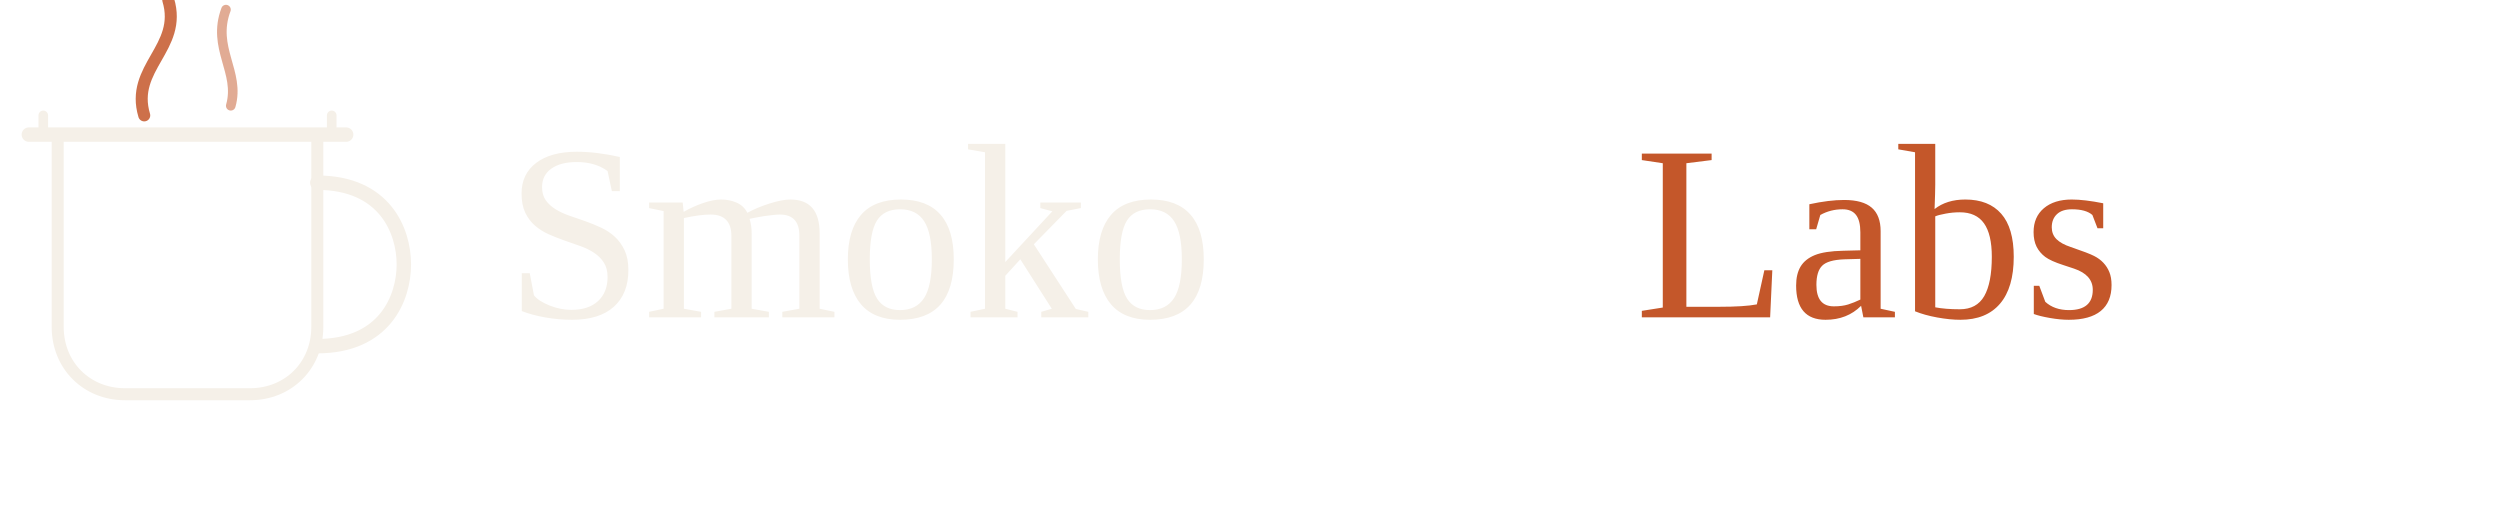
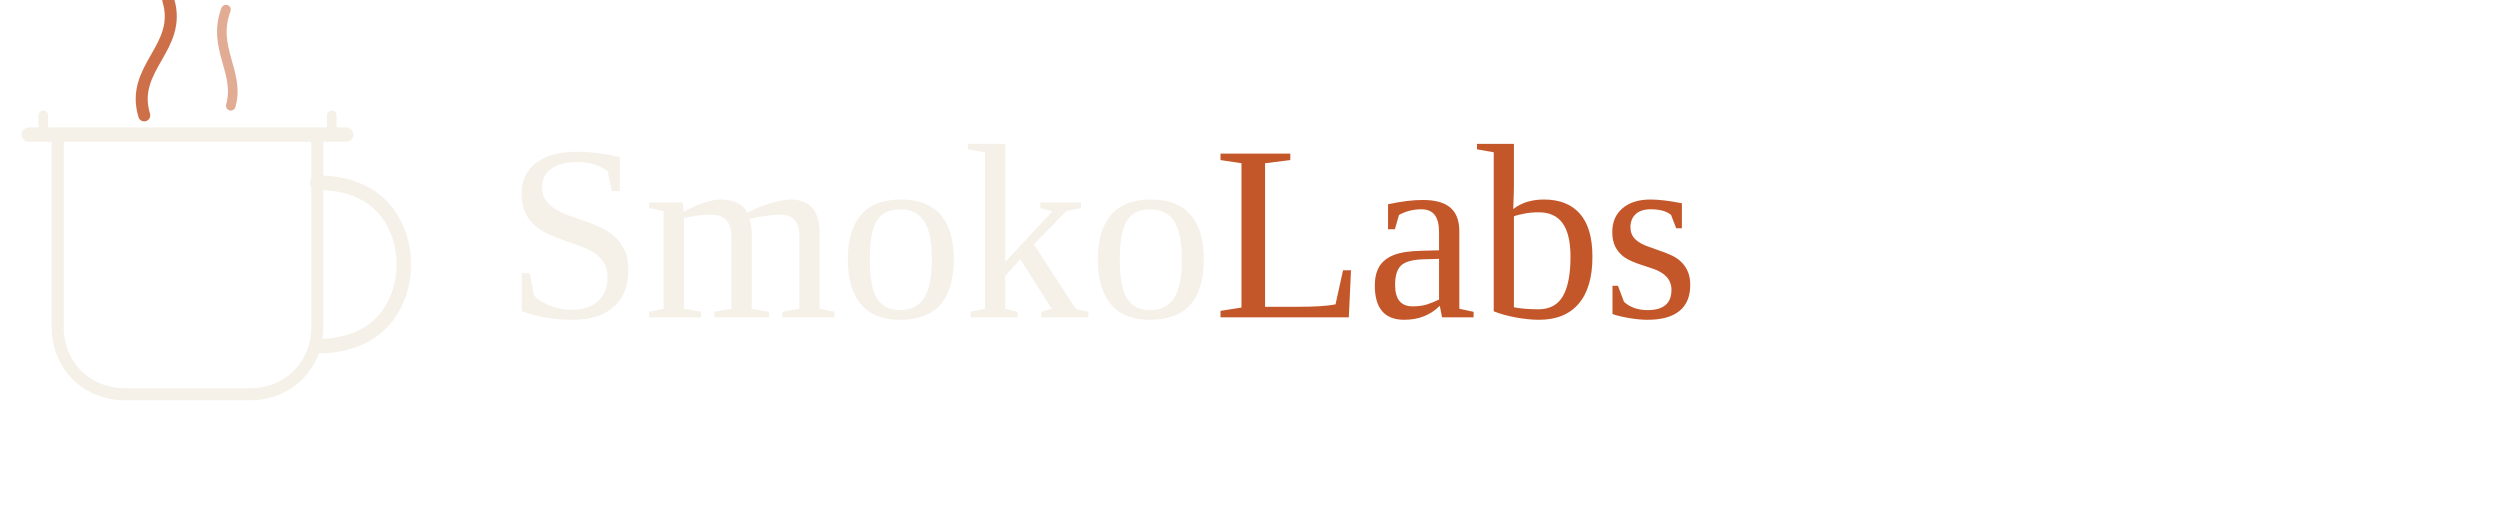
<svg xmlns="http://www.w3.org/2000/svg" width="520" height="110" viewBox="0 0 520 110" fill="none">
  <path d="M12 28 L12 68 C12 76, 18 82, 26 82 L52 82 C60 82, 66 76, 66 68 L66 28" fill="none" stroke="#F5F0E8" stroke-width="2.5" stroke-linejoin="round" />
  <path d="M6 28 L72 28" stroke="#F5F0E8" stroke-width="3" stroke-linecap="round" />
  <path d="M9 24 L9 28 M69 24 L69 28" stroke="#F5F0E8" stroke-width="2" stroke-linecap="round" />
  <path d="M66 38 C80 38, 84 48, 84 55 C84 62, 80 72, 66 72" fill="none" stroke="#F5F0E8" stroke-width="3" stroke-linecap="round" />
  <path d="M30 24 C27 14, 38 10, 35 0" fill="none" stroke="#C4572A" stroke-width="2.5" stroke-linecap="round" opacity="0.85" />
  <path d="M48 22 C50 15, 44 10, 47 2" fill="none" stroke="#C4572A" stroke-width="2" stroke-linecap="round" opacity="0.5" />
-   <text x="105" y="66" font-family="Georgia, 'Times New Roman', serif" font-size="52" fill="#F5F0E8">Smoko</text>
-   <text x="340" y="66" font-family="Georgia, 'Times New Roman', serif" font-size="52" fill="#C4572A">Labs</text>
+   <text x="105" y="66" font-family="Georgia, 'Times New Roman', serif" font-size="52" fill="#F5F0E8">Smoko<tspan fill="#C4572A">Labs</tspan>
+   </text>
</svg>
